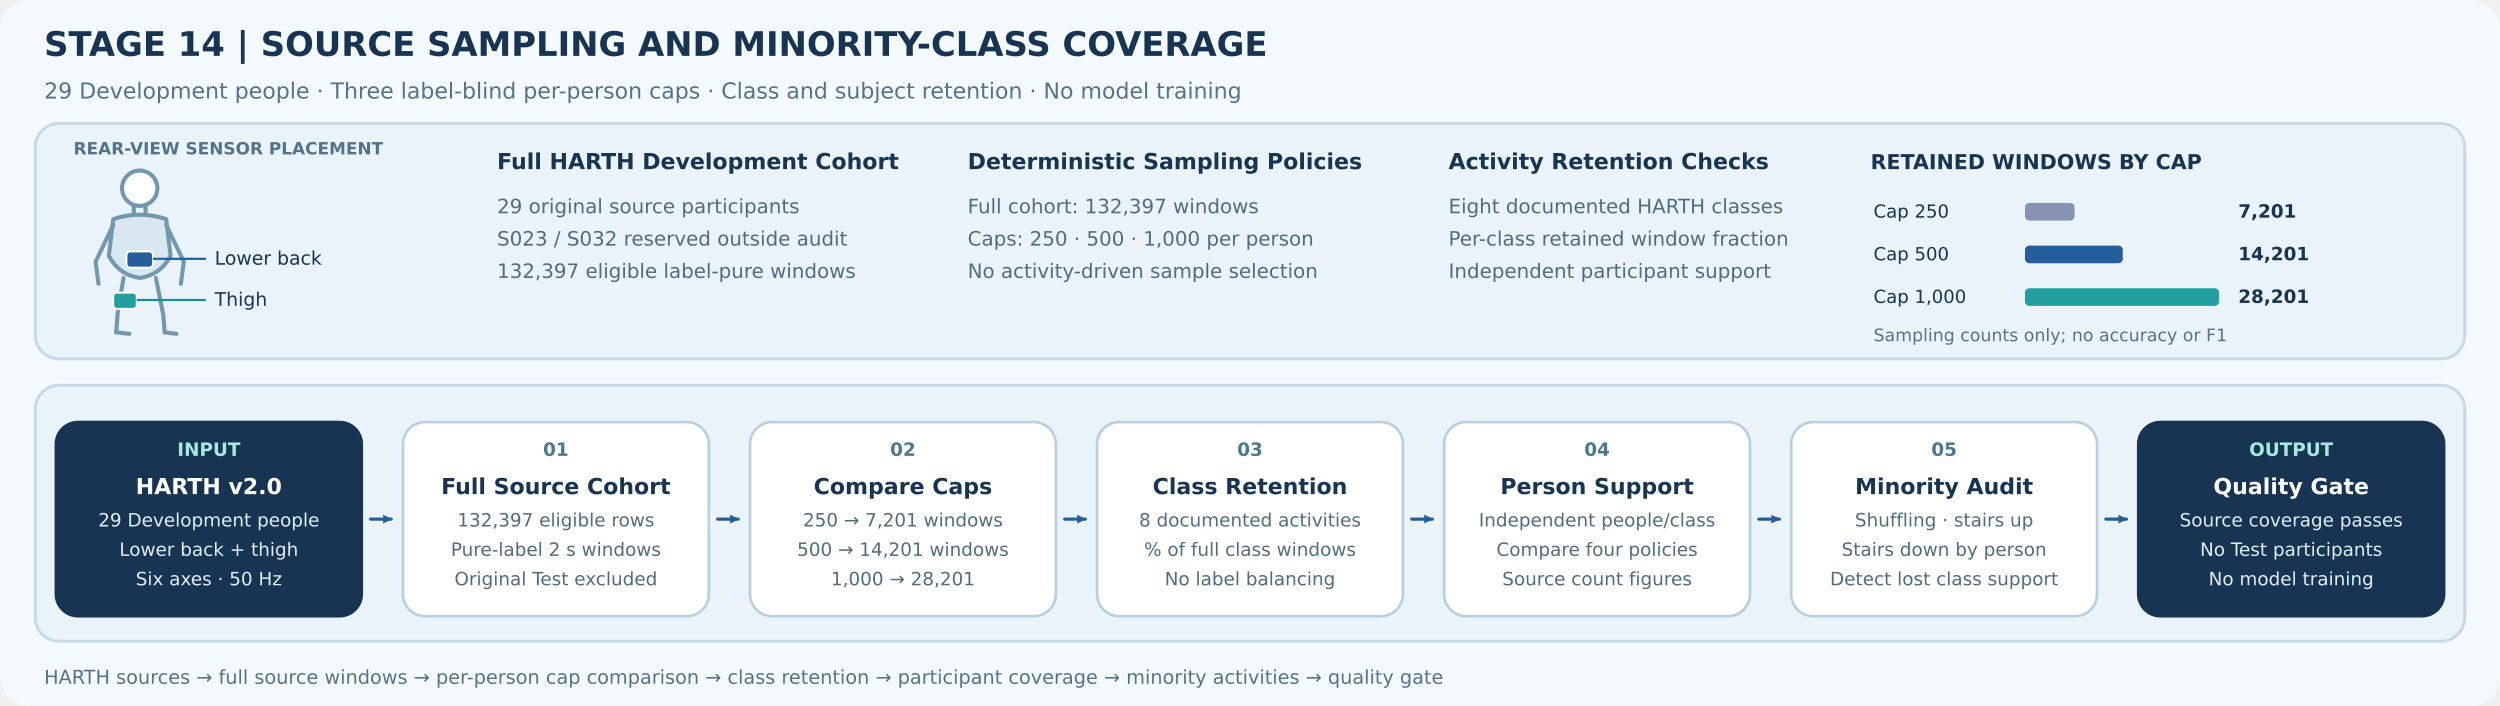
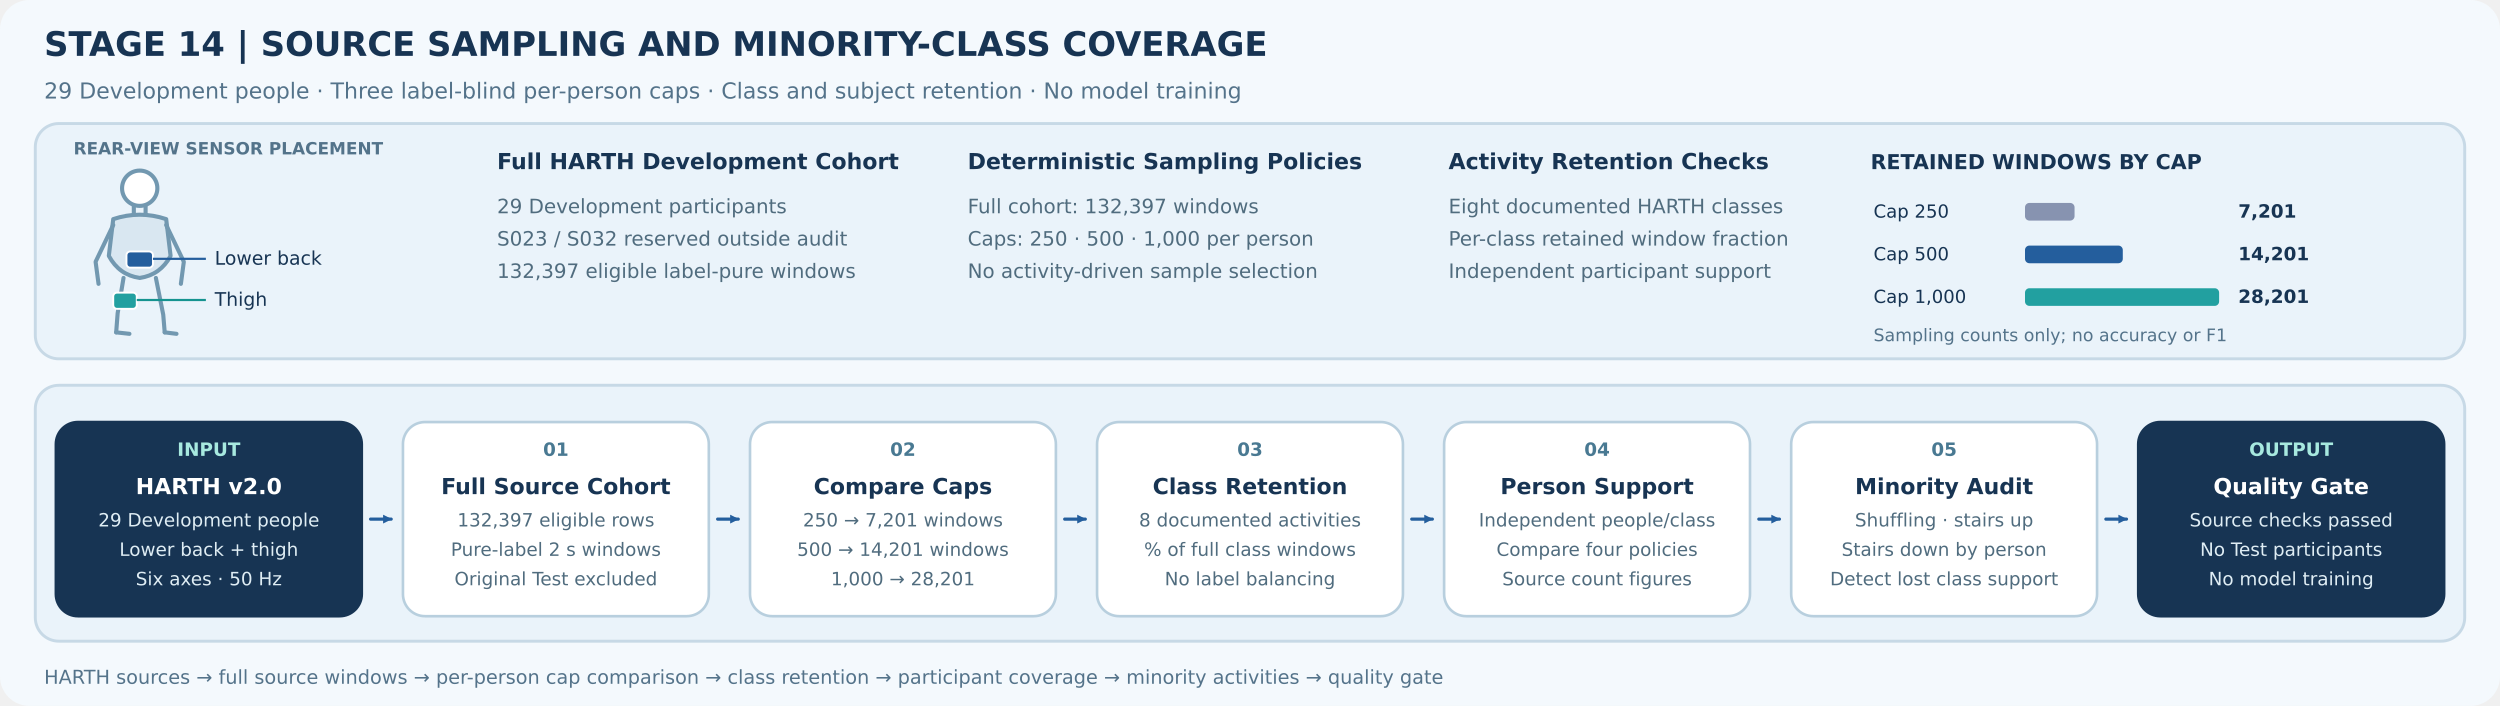
<svg xmlns="http://www.w3.org/2000/svg" width="1700" height="480" viewBox="0 0 1700 480" role="img" aria-labelledby="title desc">
  <defs>
    <marker id="small-arrow" markerUnits="userSpaceOnUse" markerWidth="6" markerHeight="6" refX="5.5" refY="3" orient="auto">
      <path d="M0 0 L6 3 L0 6 Z" fill="#245E9D" />
    </marker>
  </defs>
  <rect width="1700" height="480" rx="20" fill="#F4F9FD" />
  <g font-family="DejaVu Sans, Arial, sans-serif">
    <text x="30" y="38" font-size="23" font-weight="700" fill="#173453">STAGE 14 | SOURCE SAMPLING AND MINORITY-CLASS COVERAGE</text>
    <text x="30" y="67" font-size="15" fill="#54738A">29 Development people · Three label-blind per-person caps · Class and subject retention · No model training</text>
    <rect x="24" y="84" width="1652" height="160" rx="16" fill="#EAF3FA" stroke="#C7D9E6" stroke-width="2" />
    <rect x="24" y="262" width="1652" height="174" rx="16" fill="#EAF3FA" stroke="#C7D9E6" stroke-width="2" />
    <g aria-label="Rear-view two-sensor placement, completely within context panel">
      <text x="50" y="105" font-size="11.5" font-weight="700" fill="#53738A">REAR-VIEW SENSOR PLACEMENT</text>
      <g stroke="#7298B0" stroke-width="2.8" stroke-linecap="round" stroke-linejoin="round">
        <circle cx="95" cy="128" r="12" fill="#FFFFFF" />
        <path d="M91 140 L91 147 M99 140 L99 147" fill="none" />
        <path d="M77 149 Q95 143 113 149 L116 174 Q109 187 95 189 Q81 187 74 174 Z" fill="#D9E7F1" />
        <path d="M77 153 L65 178 L67 193 M113 153 L125 178 L123 193" fill="none" />
        <path d="M84 189 L80 213 L79 226 M106 189 L111 214 L112 226" fill="none" />
        <path d="M79 226 L88 227 M112 226 L120 227" fill="none" />
      </g>
      <rect x="86" y="171" width="18" height="11" rx="2.5" fill="#245E9D" stroke="#FFFFFF" stroke-width="1.3" />
      <rect x="77" y="199" width="16" height="11" rx="2.5" fill="#22A0A0" stroke="#FFFFFF" stroke-width="1.3" />
      <path d="M104 176 H140" stroke="#245E9D" stroke-width="1.5" />
      <text x="146" y="180" font-size="12.8" fill="#173453">Lower back</text>
      <path d="M93 204 H140" stroke="#15938F" stroke-width="1.5" />
      <text x="146" y="208" font-size="12.8" fill="#173453">Thigh</text>
    </g>
    <g>
      <text x="338" y="115" font-size="15" font-weight="700" fill="#173453">Full HARTH Development Cohort</text>
-       <text x="338" y="145" font-size="13.5" fill="#506C7E">29 original source participants</text>
+       <text x="338" y="145" font-size="13.5" fill="#506C7E">29 Development participants</text>
      <text x="338" y="167" font-size="13.5" fill="#506C7E">S023 / S032 reserved outside audit</text>
      <text x="338" y="189" font-size="13.5" fill="#506C7E">132,397 eligible label-pure windows</text>
    </g>
    <g>
      <text x="658" y="115" font-size="15" font-weight="700" fill="#173453">Deterministic Sampling Policies</text>
      <text x="658" y="145" font-size="13.5" fill="#506C7E">Full cohort: 132,397 windows</text>
      <text x="658" y="167" font-size="13.5" fill="#506C7E">Caps: 250 · 500 · 1,000 per person</text>
      <text x="658" y="189" font-size="13.5" fill="#506C7E">No activity-driven sample selection</text>
    </g>
    <g>
      <text x="985" y="115" font-size="15" font-weight="700" fill="#173453">Activity Retention Checks</text>
      <text x="985" y="145" font-size="13.5" fill="#506C7E">Eight documented HARTH classes</text>
      <text x="985" y="167" font-size="13.5" fill="#506C7E">Per-class retained window fraction</text>
      <text x="985" y="189" font-size="13.5" fill="#506C7E">Independent participant support</text>
    </g>
    <g aria-label="Observed source-window counts under three label-blind per-person cap policies">
      <text x="1272" y="115" font-size="14" font-weight="700" fill="#173453">RETAINED WINDOWS BY CAP</text>
      <text x="1274" y="148" font-size="12.3" fill="#173453">Cap 250</text>
      <rect x="1377" y="138" width="33.7" height="12" rx="3" fill="#8793B0" />
      <text x="1522" y="148" font-size="12.5" font-weight="700" fill="#173453">7,201</text>
      <text x="1274" y="177" font-size="12.3" fill="#173453">Cap 500</text>
      <rect x="1377" y="167" width="66.5" height="12" rx="3" fill="#245E9D" />
      <text x="1522" y="177" font-size="12.5" font-weight="700" fill="#173453">14,201</text>
      <text x="1274" y="206" font-size="12.3" fill="#173453">Cap 1,000</text>
      <rect x="1377" y="196" width="132.0" height="12" rx="3" fill="#22A0A0" />
      <text x="1522" y="206" font-size="12.5" font-weight="700" fill="#173453">28,201</text>
      <text x="1274" y="232" font-size="11.8" fill="#54738A">Sampling counts only; no accuracy or F1</text>
    </g>
    <g aria-label="Six identical short inter-block arrows">
      <path d="M252 353 H266" fill="none" stroke="#245E9D" stroke-width="2.2" stroke-linecap="round" marker-end="url(#small-arrow)" />
      <path d="M488 353 H502" fill="none" stroke="#245E9D" stroke-width="2.2" stroke-linecap="round" marker-end="url(#small-arrow)" />
      <path d="M724 353 H738" fill="none" stroke="#245E9D" stroke-width="2.2" stroke-linecap="round" marker-end="url(#small-arrow)" />
      <path d="M960 353 H974" fill="none" stroke="#245E9D" stroke-width="2.2" stroke-linecap="round" marker-end="url(#small-arrow)" />
      <path d="M1196 353 H1210" fill="none" stroke="#245E9D" stroke-width="2.2" stroke-linecap="round" marker-end="url(#small-arrow)" />
      <path d="M1432 353 H1446" fill="none" stroke="#245E9D" stroke-width="2.2" stroke-linecap="round" marker-end="url(#small-arrow)" />
    </g>
    <g aria-label="Seven matched-protocol research workflow blocks">
      <g class="process-block">
        <rect x="38" y="287" width="208" height="132" rx="15" fill="#173453" stroke="#173453" stroke-width="1.8" />
        <text x="142" y="310" text-anchor="middle" font-size="12.5" font-weight="700" fill="#A7E9DF">INPUT</text>
        <text x="142" y="336" text-anchor="middle" font-size="15" font-weight="700" fill="#FFFFFF">HARTH v2.0</text>
        <text x="142" y="358" text-anchor="middle" font-size="12.5" fill="#DFEDF4">29 Development people</text>
        <text x="142" y="378" text-anchor="middle" font-size="12.5" fill="#DFEDF4">Lower back + thigh</text>
        <text x="142" y="398" text-anchor="middle" font-size="12.5" fill="#DFEDF4">Six axes · 50 Hz</text>
      </g>
      <g class="process-block">
        <rect x="274" y="287" width="208" height="132" rx="15" fill="#FFFFFF" stroke="#B8CFDE" stroke-width="1.8" />
        <text x="378" y="310" text-anchor="middle" font-size="12.5" font-weight="700" fill="#497992">01</text>
        <text x="378" y="336" text-anchor="middle" font-size="15" font-weight="700" fill="#173453">Full Source Cohort</text>
        <text x="378" y="358" text-anchor="middle" font-size="12.5" fill="#506C7E">132,397 eligible rows</text>
        <text x="378" y="378" text-anchor="middle" font-size="12.5" fill="#506C7E">Pure-label 2 s windows</text>
        <text x="378" y="398" text-anchor="middle" font-size="12.5" fill="#506C7E">Original Test excluded</text>
      </g>
      <g class="process-block">
        <rect x="510" y="287" width="208" height="132" rx="15" fill="#FFFFFF" stroke="#B8CFDE" stroke-width="1.8" />
        <text x="614" y="310" text-anchor="middle" font-size="12.5" font-weight="700" fill="#497992">02</text>
        <text x="614" y="336" text-anchor="middle" font-size="15" font-weight="700" fill="#173453">Compare Caps</text>
        <text x="614" y="358" text-anchor="middle" font-size="12.5" fill="#506C7E">250 → 7,201 windows</text>
        <text x="614" y="378" text-anchor="middle" font-size="12.5" fill="#506C7E">500 → 14,201 windows</text>
        <text x="614" y="398" text-anchor="middle" font-size="12.5" fill="#506C7E">1,000 → 28,201</text>
      </g>
      <g class="process-block">
        <rect x="746" y="287" width="208" height="132" rx="15" fill="#FFFFFF" stroke="#B8CFDE" stroke-width="1.8" />
        <text x="850" y="310" text-anchor="middle" font-size="12.5" font-weight="700" fill="#497992">03</text>
        <text x="850" y="336" text-anchor="middle" font-size="15" font-weight="700" fill="#173453">Class Retention</text>
        <text x="850" y="358" text-anchor="middle" font-size="12.5" fill="#506C7E">8 documented activities</text>
        <text x="850" y="378" text-anchor="middle" font-size="12.5" fill="#506C7E">% of full class windows</text>
        <text x="850" y="398" text-anchor="middle" font-size="12.5" fill="#506C7E">No label balancing</text>
      </g>
      <g class="process-block">
        <rect x="982" y="287" width="208" height="132" rx="15" fill="#FFFFFF" stroke="#B8CFDE" stroke-width="1.8" />
        <text x="1086" y="310" text-anchor="middle" font-size="12.5" font-weight="700" fill="#497992">04</text>
        <text x="1086" y="336" text-anchor="middle" font-size="15" font-weight="700" fill="#173453">Person Support</text>
        <text x="1086" y="358" text-anchor="middle" font-size="12.5" fill="#506C7E">Independent people/class</text>
        <text x="1086" y="378" text-anchor="middle" font-size="12.5" fill="#506C7E">Compare four policies</text>
        <text x="1086" y="398" text-anchor="middle" font-size="12.5" fill="#506C7E">Source count figures</text>
      </g>
      <g class="process-block">
        <rect x="1218" y="287" width="208" height="132" rx="15" fill="#FFFFFF" stroke="#B8CFDE" stroke-width="1.8" />
        <text x="1322" y="310" text-anchor="middle" font-size="12.5" font-weight="700" fill="#497992">05</text>
        <text x="1322" y="336" text-anchor="middle" font-size="15" font-weight="700" fill="#173453">Minority Audit</text>
        <text x="1322" y="358" text-anchor="middle" font-size="12.5" fill="#506C7E">Shuffling · stairs up</text>
        <text x="1322" y="378" text-anchor="middle" font-size="12.5" fill="#506C7E">Stairs down by person</text>
        <text x="1322" y="398" text-anchor="middle" font-size="12.5" fill="#506C7E">Detect lost class support</text>
      </g>
      <g class="process-block">
        <rect x="1454" y="287" width="208" height="132" rx="15" fill="#173453" stroke="#173453" stroke-width="1.8" />
        <text x="1558" y="310" text-anchor="middle" font-size="12.5" font-weight="700" fill="#A7E9DF">OUTPUT</text>
        <text x="1558" y="336" text-anchor="middle" font-size="15" font-weight="700" fill="#FFFFFF">Quality Gate</text>
-         <text x="1558" y="358" text-anchor="middle" font-size="12.5" fill="#DFEDF4">Source coverage passes</text>
+         <text x="1558" y="358" text-anchor="middle" font-size="12.5" fill="#DFEDF4">Source checks passed</text>
        <text x="1558" y="378" text-anchor="middle" font-size="12.5" fill="#DFEDF4">No Test participants</text>
        <text x="1558" y="398" text-anchor="middle" font-size="12.5" fill="#DFEDF4">No model training</text>
      </g>
    </g>
    <text x="30" y="465" font-size="13.1" fill="#54738A">HARTH sources → full source windows → per-person cap comparison → class retention → participant coverage → minority activities → quality gate</text>
  </g>
</svg>
